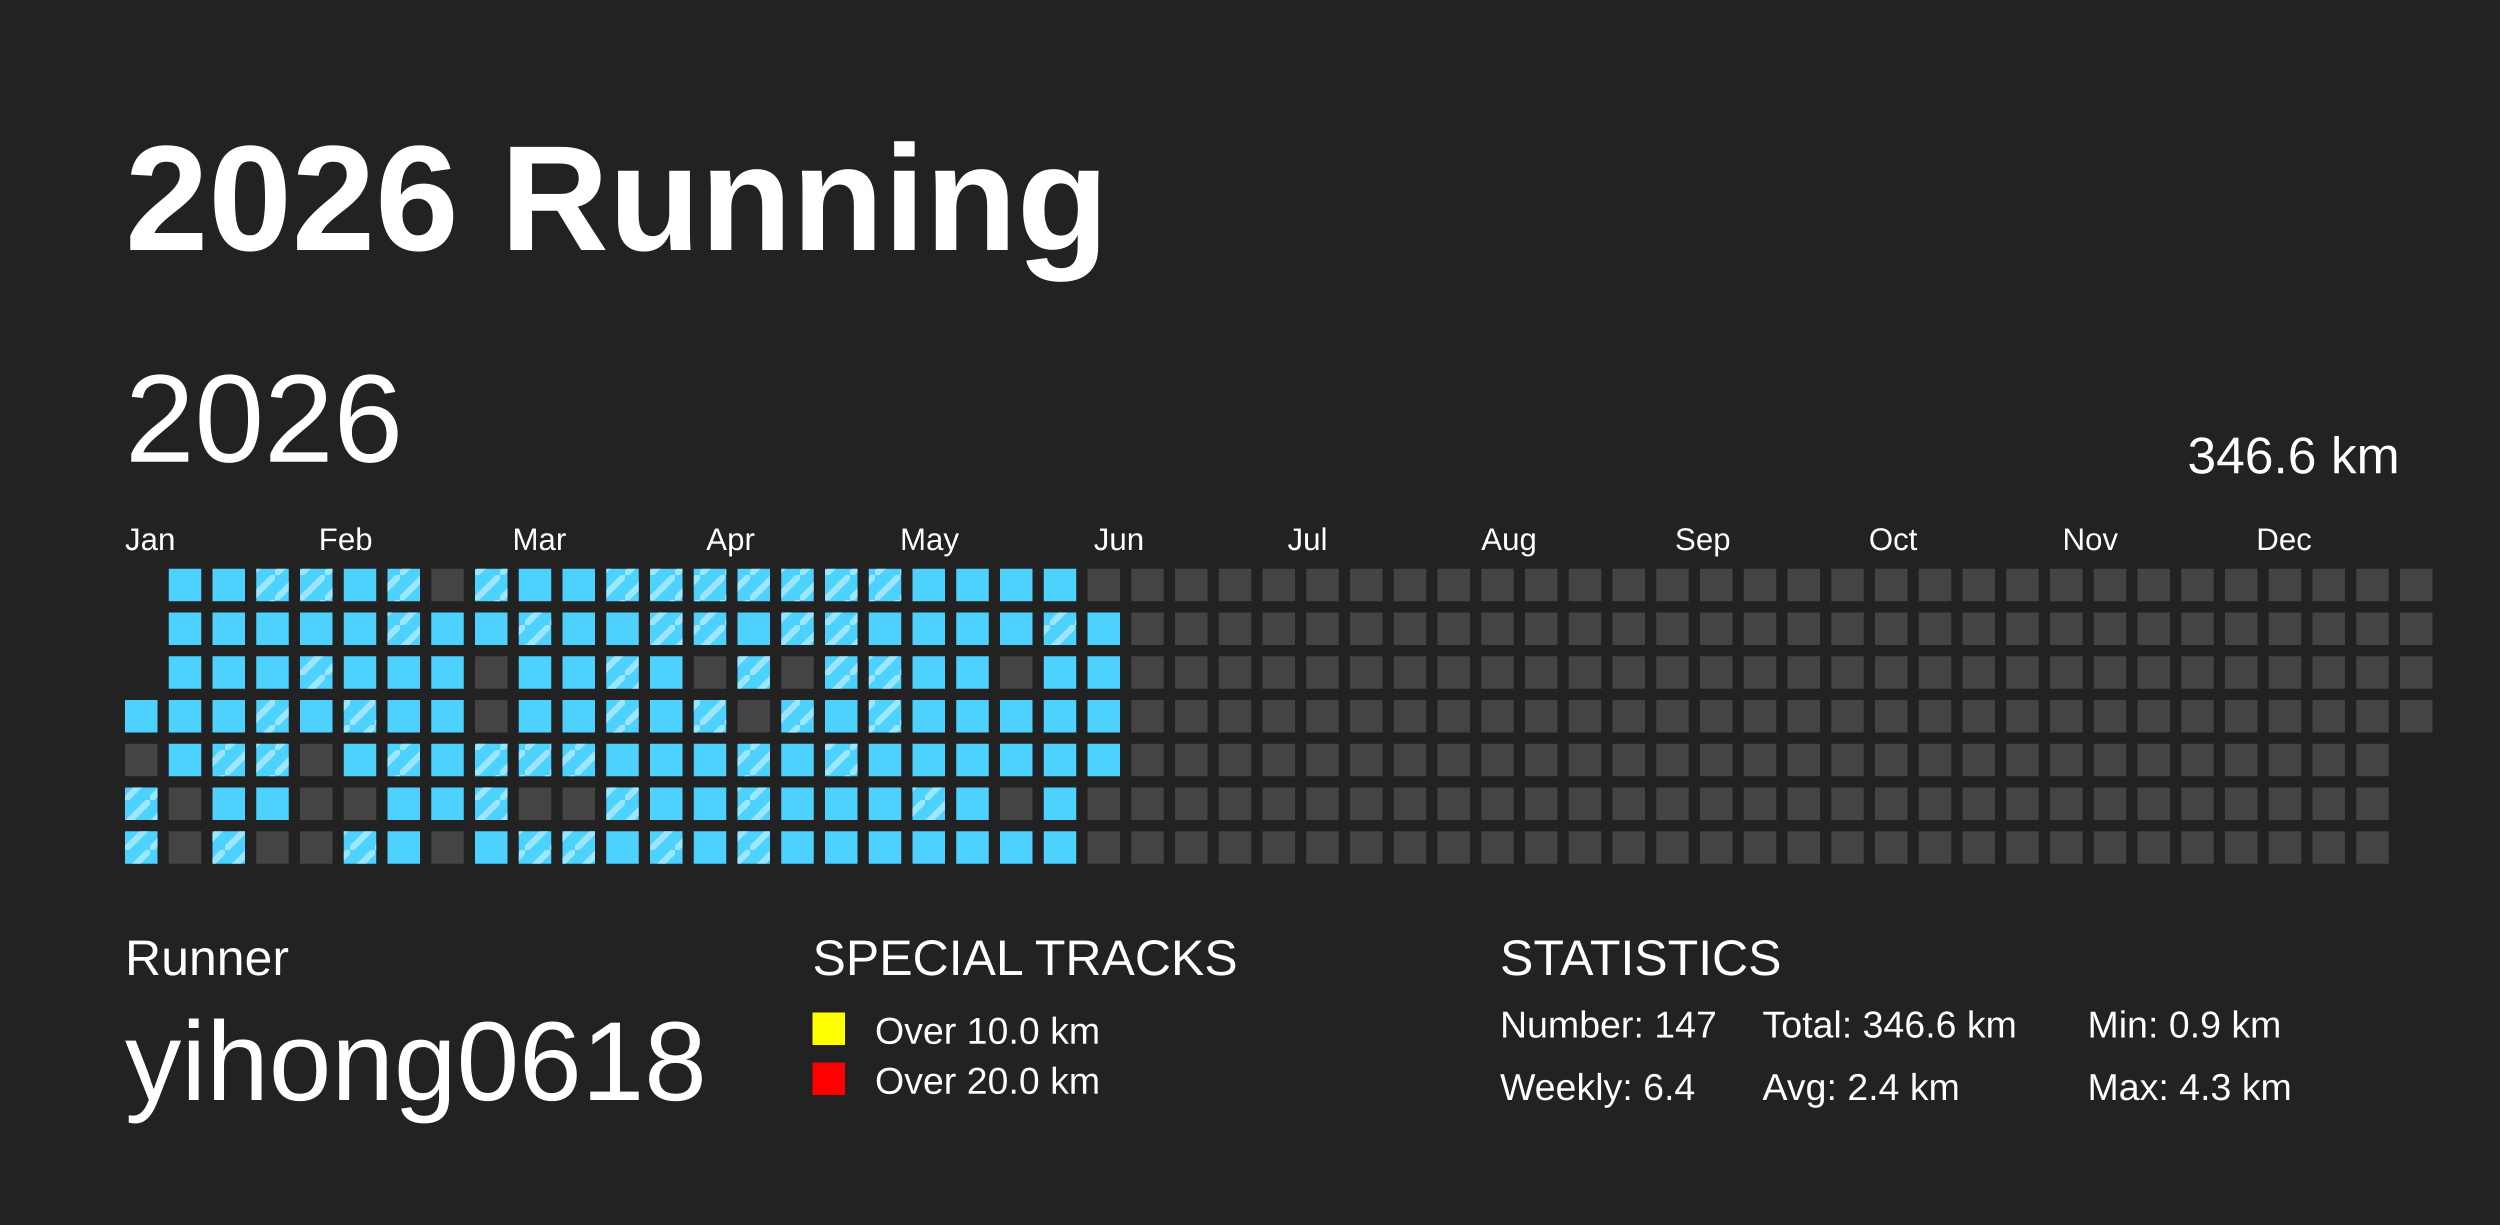
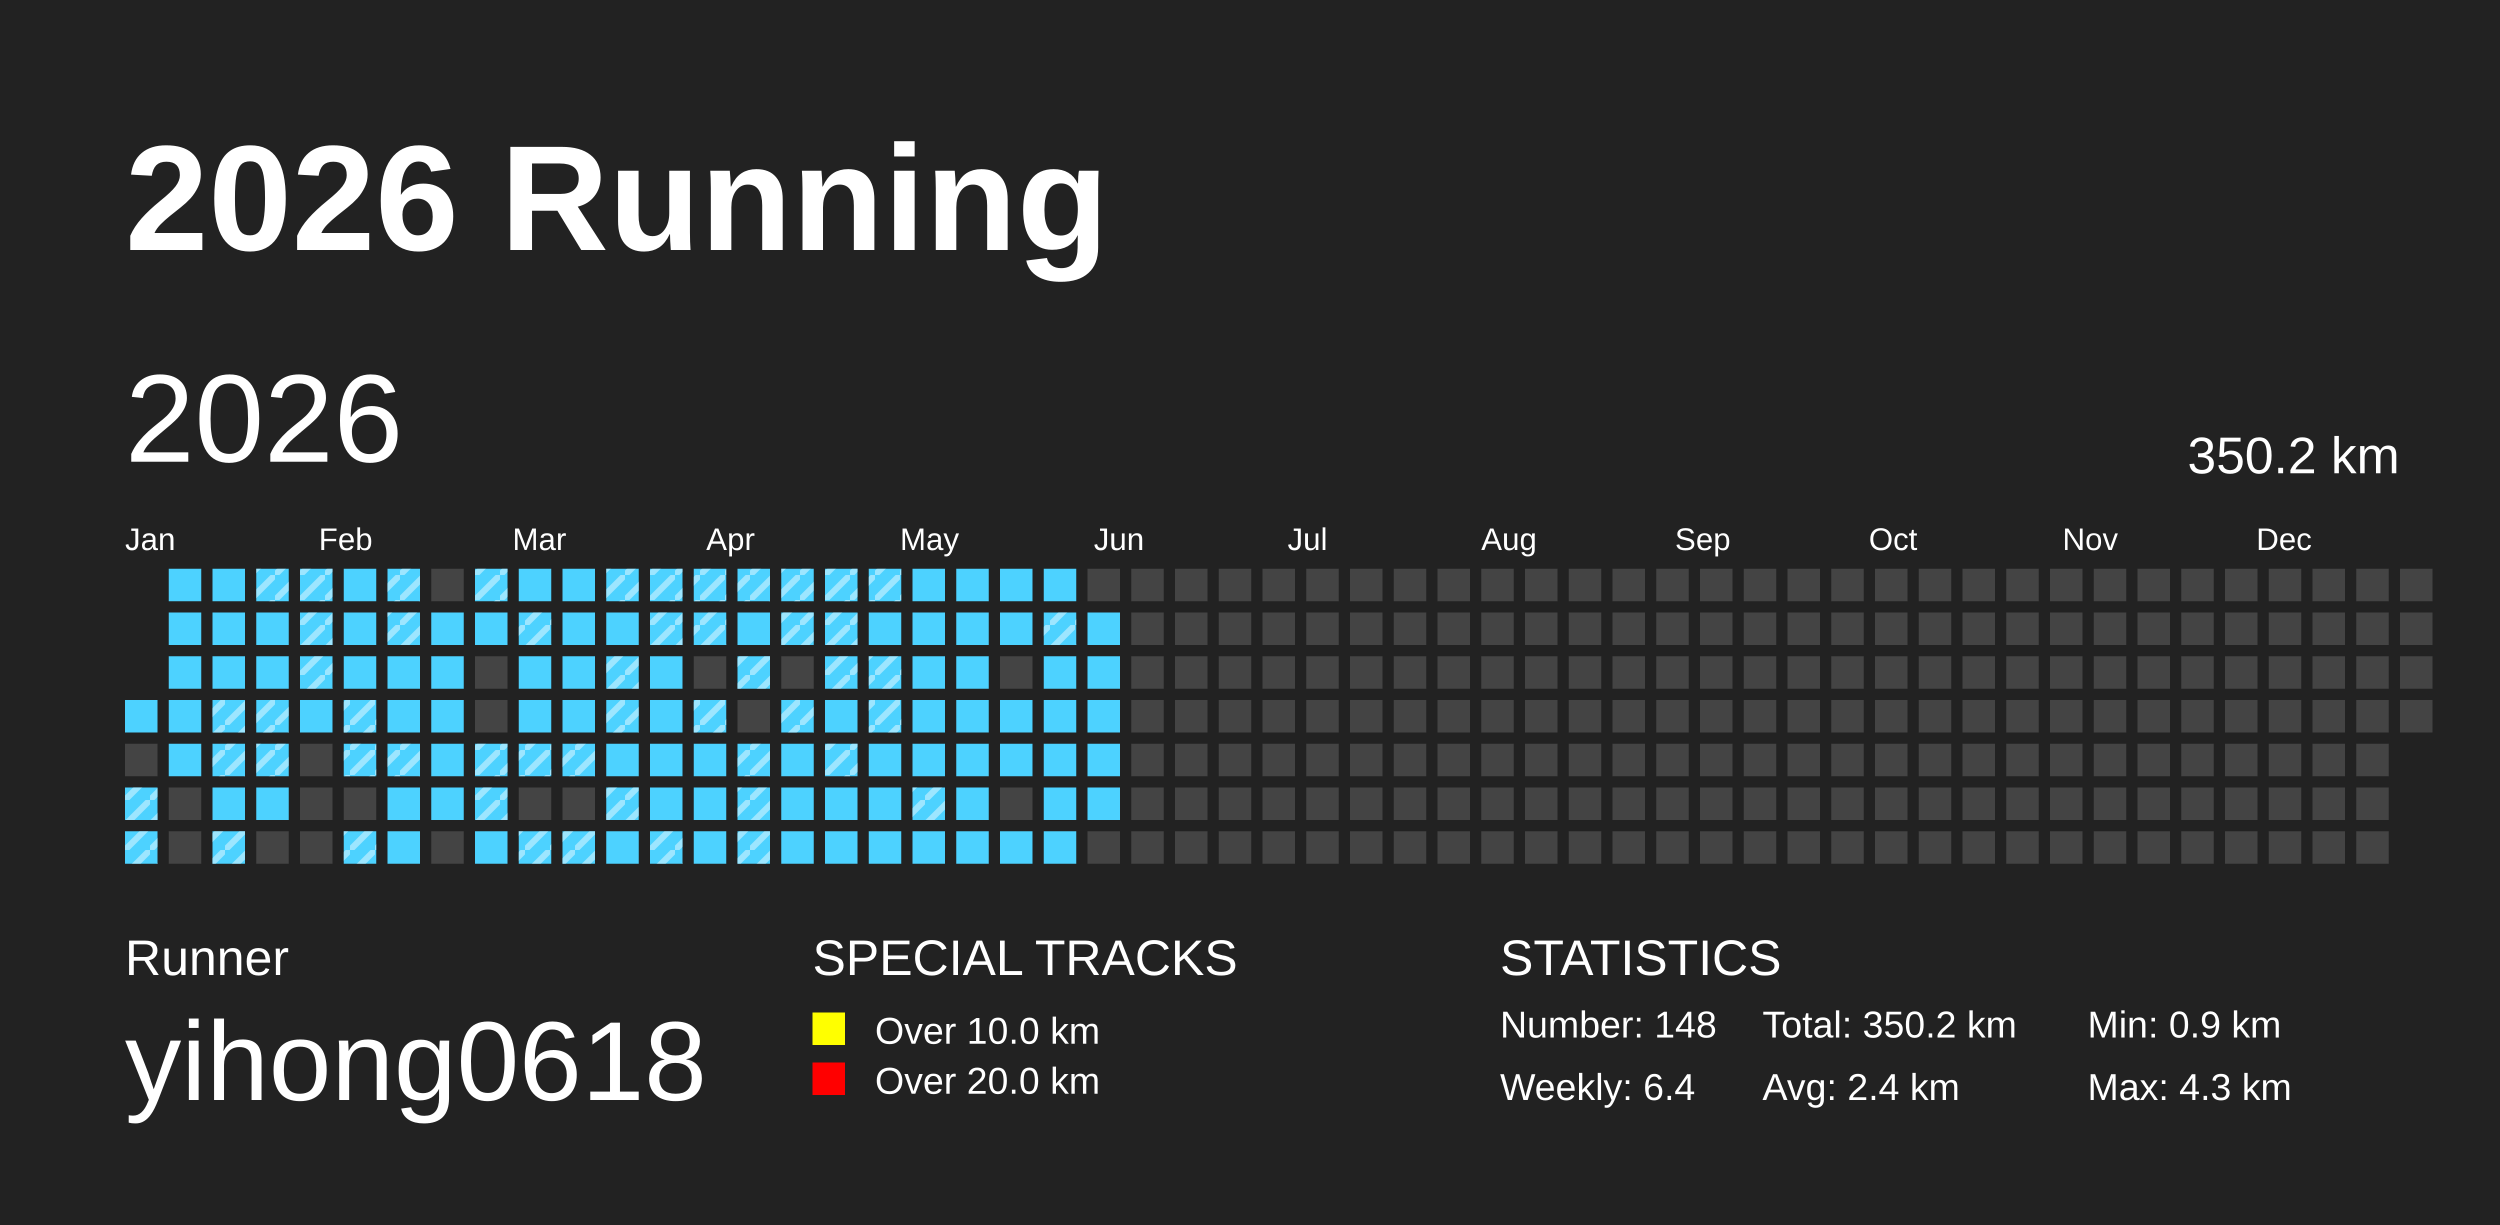
<svg xmlns="http://www.w3.org/2000/svg" baseProfile="full" height="98mm" version="1.1" viewBox="0,0,200,98" width="200mm">
  <defs>
    <pattern height="2" id="indoor-stripe" patternUnits="userSpaceOnUse" width="2">
      <line stroke="white" stroke-opacity="0.45" stroke-width="0.5" x1="0" x2="2" y1="2" y2="0" />
    </pattern>
  </defs>
  <rect fill="#222222" height="98" width="200" x="0" y="0" />
  <text fill="#FFFFFF" style="font-size:12px; font-family:Arial; font-weight:bold;" x="10" y="20">2026 Running</text>
  <text fill="#FFFFFF" style="font-size:4px; font-family:Arial" x="10" y="78">Runner</text>
  <text fill="#FFFFFF" style="font-size:9px; font-family:Arial" x="10" y="88">yihong0618</text>
  <text fill="#FFFFFF" style="font-size:4px; font-family:Arial" x="65" y="78">SPECIAL TRACKS</text>
  <rect fill="yellow" height="2.6" width="2.6" x="65" y="81" />
  <text fill="#FFFFFF" style="font-size:3px; font-family:Arial" x="70" y="83.5">Over 10.0 km</text>
  <rect fill="red" height="2.6" width="2.6" x="65" y="85" />
  <text fill="#FFFFFF" style="font-size:3px; font-family:Arial" x="70" y="87.5">Over 20.0 km</text>
  <text fill="#FFFFFF" style="font-size:4px; font-family:Arial" x="120" y="78">STATISTICS</text>
-   <text fill="#FFFFFF" style="font-size:3px; font-family:Arial" x="120" y="83">Number: 147</text>
+   <text fill="#FFFFFF" style="font-size:3px; font-family:Arial" x="120" y="83">Number: 148</text>
  <text fill="#FFFFFF" style="font-size:3px; font-family:Arial" x="120" y="88">Weekly: 6.4</text>
-   <text fill="#FFFFFF" style="font-size:3px; font-family:Arial" x="141" y="83">Total: 346.6 km</text>
+   <text fill="#FFFFFF" style="font-size:3px; font-family:Arial" x="141" y="83">Total: 350.2 km</text>
  <text fill="#FFFFFF" style="font-size:3px; font-family:Arial" x="141" y="88">Avg: 2.4 km</text>
  <text fill="#FFFFFF" style="font-size:3px; font-family:Arial" x="167" y="83">Min: 0.9 km</text>
  <text fill="#FFFFFF" style="font-size:3px; font-family:Arial" x="167" y="88">Max: 4.3 km</text>
  <text dominant-baseline="hanging" fill="#FFFFFF" style="font-size:10.0px; font-family:Arial;" x="10" y="30">2026</text>
-   <text dominant-baseline="hanging" fill="#FFFFFF" style="font-size:4.125px; font-family:Arial;" x="175" y="35">346.6 km</text>
+   <text dominant-baseline="hanging" fill="#FFFFFF" style="font-size:4.125px; font-family:Arial;" x="175" y="35">350.2 km</text>
  <text fill="#FFFFFF" style="font-size:2.5px; font-family:Arial" x="10.0" y="44">Jan</text>
  <text fill="#FFFFFF" style="font-size:2.5px; font-family:Arial" x="25.5" y="44">Feb</text>
  <text fill="#FFFFFF" style="font-size:2.5px; font-family:Arial" x="41.0" y="44">Mar</text>
  <text fill="#FFFFFF" style="font-size:2.5px; font-family:Arial" x="56.5" y="44">Apr</text>
  <text fill="#FFFFFF" style="font-size:2.5px; font-family:Arial" x="72.0" y="44">May</text>
  <text fill="#FFFFFF" style="font-size:2.5px; font-family:Arial" x="87.5" y="44">Jun</text>
  <text fill="#FFFFFF" style="font-size:2.5px; font-family:Arial" x="103.0" y="44">Jul</text>
  <text fill="#FFFFFF" style="font-size:2.5px; font-family:Arial" x="118.5" y="44">Aug</text>
  <text fill="#FFFFFF" style="font-size:2.5px; font-family:Arial" x="134.0" y="44">Sep</text>
  <text fill="#FFFFFF" style="font-size:2.5px; font-family:Arial" x="149.5" y="44">Oct</text>
  <text fill="#FFFFFF" style="font-size:2.5px; font-family:Arial" x="165.0" y="44">Nov</text>
  <text fill="#FFFFFF" style="font-size:2.5px; font-family:Arial" x="180.5" y="44">Dec</text>
  <rect fill="#4DD2FF" height="2.6" width="2.6" x="10.0" y="56.0" />
  <rect fill="#444444" height="2.6" width="2.6" x="10.0" y="59.5" />
  <rect fill="#4DD2FF" height="2.6" width="2.6" x="10.0" y="63.0" />
  <rect fill="url(#indoor-stripe)" height="2.6" style="pointer-events: none;" width="2.6" x="10.0" y="63.0" />
  <rect fill="#4DD2FF" height="2.6" width="2.6" x="10.0" y="66.5" />
  <rect fill="url(#indoor-stripe)" height="2.6" style="pointer-events: none;" width="2.6" x="10.0" y="66.5" />
  <rect fill="#4DD2FF" height="2.6" width="2.6" x="13.5" y="45.5" />
  <rect fill="#4DD2FF" height="2.6" width="2.6" x="13.5" y="49.0" />
  <rect fill="#4DD2FF" height="2.6" width="2.6" x="13.5" y="52.5" />
  <rect fill="#4DD2FF" height="2.6" width="2.6" x="13.5" y="56.0" />
  <rect fill="#4DD2FF" height="2.6" width="2.6" x="13.5" y="59.5" />
  <rect fill="#444444" height="2.6" width="2.6" x="13.5" y="63.0" />
  <rect fill="#444444" height="2.6" width="2.6" x="13.5" y="66.5" />
  <rect fill="#4DD2FF" height="2.6" width="2.6" x="17.0" y="45.5" />
  <rect fill="#4DD2FF" height="2.6" width="2.6" x="17.0" y="49.0" />
  <rect fill="#4DD2FF" height="2.6" width="2.6" x="17.0" y="52.5" />
  <rect fill="#4DD2FF" height="2.6" width="2.6" x="17.0" y="56.0" />
+   <rect fill="url(#indoor-stripe)" height="2.6" style="pointer-events: none;" width="2.6" x="17.0" y="56.0" />
  <rect fill="#4DD2FF" height="2.6" width="2.6" x="17.0" y="59.5" />
  <rect fill="url(#indoor-stripe)" height="2.6" style="pointer-events: none;" width="2.6" x="17.0" y="59.5" />
  <rect fill="#4DD2FF" height="2.6" width="2.6" x="17.0" y="63.0" />
  <rect fill="#4DD2FF" height="2.6" width="2.6" x="17.0" y="66.5" />
  <rect fill="url(#indoor-stripe)" height="2.6" style="pointer-events: none;" width="2.6" x="17.0" y="66.5" />
  <rect fill="#4DD2FF" height="2.6" width="2.6" x="20.5" y="45.5" />
  <rect fill="url(#indoor-stripe)" height="2.6" style="pointer-events: none;" width="2.6" x="20.5" y="45.5" />
  <rect fill="#4DD2FF" height="2.6" width="2.6" x="20.5" y="49.0" />
  <rect fill="#4DD2FF" height="2.6" width="2.6" x="20.5" y="52.5" />
  <rect fill="#4DD2FF" height="2.6" width="2.6" x="20.5" y="56.0" />
  <rect fill="url(#indoor-stripe)" height="2.6" style="pointer-events: none;" width="2.6" x="20.5" y="56.0" />
  <rect fill="#4DD2FF" height="2.6" width="2.6" x="20.5" y="59.5" />
  <rect fill="url(#indoor-stripe)" height="2.6" style="pointer-events: none;" width="2.6" x="20.5" y="59.5" />
  <rect fill="#4DD2FF" height="2.6" width="2.6" x="20.5" y="63.0" />
  <rect fill="#444444" height="2.6" width="2.6" x="20.5" y="66.5" />
  <rect fill="#4DD2FF" height="2.6" width="2.6" x="24.0" y="45.5" />
  <rect fill="url(#indoor-stripe)" height="2.6" style="pointer-events: none;" width="2.6" x="24.0" y="45.5" />
  <rect fill="#4DD2FF" height="2.6" width="2.6" x="24.0" y="49.0" />
+   <rect fill="url(#indoor-stripe)" height="2.6" style="pointer-events: none;" width="2.6" x="24.0" y="49.0" />
  <rect fill="#4DD2FF" height="2.6" width="2.6" x="24.0" y="52.5" />
  <rect fill="url(#indoor-stripe)" height="2.6" style="pointer-events: none;" width="2.6" x="24.0" y="52.5" />
  <rect fill="#4DD2FF" height="2.6" width="2.6" x="24.0" y="56.0" />
  <rect fill="#444444" height="2.6" width="2.6" x="24.0" y="59.5" />
  <rect fill="#444444" height="2.6" width="2.6" x="24.0" y="63.0" />
  <rect fill="#444444" height="2.6" width="2.6" x="24.0" y="66.5" />
  <rect fill="#4DD2FF" height="2.6" width="2.6" x="27.5" y="45.5" />
  <rect fill="#4DD2FF" height="2.6" width="2.6" x="27.5" y="49.0" />
  <rect fill="#4DD2FF" height="2.6" width="2.6" x="27.5" y="52.5" />
  <rect fill="#4DD2FF" height="2.6" width="2.6" x="27.5" y="56.0" />
  <rect fill="url(#indoor-stripe)" height="2.6" style="pointer-events: none;" width="2.6" x="27.5" y="56.0" />
  <rect fill="#4DD2FF" height="2.6" width="2.6" x="27.5" y="59.5" />
+   <rect fill="url(#indoor-stripe)" height="2.6" style="pointer-events: none;" width="2.6" x="27.5" y="59.5" />
  <rect fill="#444444" height="2.6" width="2.6" x="27.5" y="63.0" />
  <rect fill="#4DD2FF" height="2.6" width="2.6" x="27.5" y="66.5" />
  <rect fill="url(#indoor-stripe)" height="2.6" style="pointer-events: none;" width="2.6" x="27.5" y="66.5" />
  <rect fill="#4DD2FF" height="2.6" width="2.6" x="31.0" y="45.5" />
  <rect fill="url(#indoor-stripe)" height="2.6" style="pointer-events: none;" width="2.6" x="31.0" y="45.5" />
  <rect fill="#4DD2FF" height="2.6" width="2.6" x="31.0" y="49.0" />
  <rect fill="url(#indoor-stripe)" height="2.6" style="pointer-events: none;" width="2.6" x="31.0" y="49.0" />
  <rect fill="#4DD2FF" height="2.6" width="2.6" x="31.0" y="52.5" />
  <rect fill="#4DD2FF" height="2.6" width="2.6" x="31.0" y="56.0" />
  <rect fill="#4DD2FF" height="2.6" width="2.6" x="31.0" y="59.5" />
  <rect fill="url(#indoor-stripe)" height="2.6" style="pointer-events: none;" width="2.6" x="31.0" y="59.5" />
  <rect fill="#4DD2FF" height="2.6" width="2.6" x="31.0" y="63.0" />
  <rect fill="#4DD2FF" height="2.6" width="2.6" x="31.0" y="66.5" />
  <rect fill="#444444" height="2.6" width="2.6" x="34.5" y="45.5" />
  <rect fill="#4DD2FF" height="2.6" width="2.6" x="34.5" y="49.0" />
  <rect fill="#4DD2FF" height="2.6" width="2.6" x="34.5" y="52.5" />
  <rect fill="#4DD2FF" height="2.6" width="2.6" x="34.5" y="56.0" />
  <rect fill="#4DD2FF" height="2.6" width="2.6" x="34.5" y="59.5" />
  <rect fill="#4DD2FF" height="2.6" width="2.6" x="34.5" y="63.0" />
  <rect fill="#444444" height="2.6" width="2.6" x="34.5" y="66.5" />
  <rect fill="#4DD2FF" height="2.6" width="2.6" x="38.0" y="45.5" />
  <rect fill="url(#indoor-stripe)" height="2.6" style="pointer-events: none;" width="2.6" x="38.0" y="45.5" />
  <rect fill="#4DD2FF" height="2.6" width="2.6" x="38.0" y="49.0" />
  <rect fill="#444444" height="2.6" width="2.6" x="38.0" y="52.5" />
  <rect fill="#444444" height="2.6" width="2.6" x="38.0" y="56.0" />
  <rect fill="#4DD2FF" height="2.6" width="2.6" x="38.0" y="59.5" />
  <rect fill="url(#indoor-stripe)" height="2.6" style="pointer-events: none;" width="2.6" x="38.0" y="59.5" />
  <rect fill="#4DD2FF" height="2.6" width="2.6" x="38.0" y="63.0" />
  <rect fill="url(#indoor-stripe)" height="2.6" style="pointer-events: none;" width="2.6" x="38.0" y="63.0" />
  <rect fill="#4DD2FF" height="2.6" width="2.6" x="38.0" y="66.5" />
  <rect fill="#4DD2FF" height="2.6" width="2.6" x="41.5" y="45.5" />
  <rect fill="#4DD2FF" height="2.6" width="2.6" x="41.5" y="49.0" />
  <rect fill="url(#indoor-stripe)" height="2.6" style="pointer-events: none;" width="2.6" x="41.5" y="49.0" />
  <rect fill="#4DD2FF" height="2.6" width="2.6" x="41.5" y="52.5" />
  <rect fill="#4DD2FF" height="2.6" width="2.6" x="41.5" y="56.0" />
  <rect fill="#4DD2FF" height="2.6" width="2.6" x="41.5" y="59.5" />
  <rect fill="url(#indoor-stripe)" height="2.6" style="pointer-events: none;" width="2.6" x="41.5" y="59.5" />
  <rect fill="#444444" height="2.6" width="2.6" x="41.5" y="63.0" />
  <rect fill="#4DD2FF" height="2.6" width="2.6" x="41.5" y="66.5" />
  <rect fill="url(#indoor-stripe)" height="2.6" style="pointer-events: none;" width="2.6" x="41.5" y="66.5" />
  <rect fill="#4DD2FF" height="2.6" width="2.6" x="45.0" y="45.5" />
  <rect fill="#4DD2FF" height="2.6" width="2.6" x="45.0" y="49.0" />
  <rect fill="#4DD2FF" height="2.6" width="2.6" x="45.0" y="52.5" />
  <rect fill="#4DD2FF" height="2.6" width="2.6" x="45.0" y="56.0" />
  <rect fill="#4DD2FF" height="2.6" width="2.6" x="45.0" y="59.5" />
  <rect fill="url(#indoor-stripe)" height="2.6" style="pointer-events: none;" width="2.6" x="45.0" y="59.5" />
  <rect fill="#444444" height="2.6" width="2.6" x="45.0" y="63.0" />
  <rect fill="#4DD2FF" height="2.6" width="2.6" x="45.0" y="66.5" />
  <rect fill="url(#indoor-stripe)" height="2.6" style="pointer-events: none;" width="2.6" x="45.0" y="66.5" />
  <rect fill="#4DD2FF" height="2.6" width="2.6" x="48.5" y="45.5" />
  <rect fill="url(#indoor-stripe)" height="2.6" style="pointer-events: none;" width="2.6" x="48.5" y="45.5" />
  <rect fill="#4DD2FF" height="2.6" width="2.6" x="48.5" y="49.0" />
  <rect fill="#4DD2FF" height="2.6" width="2.6" x="48.5" y="52.5" />
  <rect fill="url(#indoor-stripe)" height="2.6" style="pointer-events: none;" width="2.6" x="48.5" y="52.5" />
  <rect fill="#4DD2FF" height="2.6" width="2.6" x="48.5" y="56.0" />
  <rect fill="url(#indoor-stripe)" height="2.6" style="pointer-events: none;" width="2.6" x="48.5" y="56.0" />
  <rect fill="#4DD2FF" height="2.6" width="2.6" x="48.5" y="59.5" />
  <rect fill="#4DD2FF" height="2.6" width="2.6" x="48.5" y="63.0" />
  <rect fill="url(#indoor-stripe)" height="2.6" style="pointer-events: none;" width="2.6" x="48.5" y="63.0" />
  <rect fill="#4DD2FF" height="2.6" width="2.6" x="48.5" y="66.5" />
  <rect fill="#4DD2FF" height="2.6" width="2.6" x="52.0" y="45.5" />
  <rect fill="url(#indoor-stripe)" height="2.6" style="pointer-events: none;" width="2.6" x="52.0" y="45.5" />
  <rect fill="#4DD2FF" height="2.6" width="2.6" x="52.0" y="49.0" />
  <rect fill="url(#indoor-stripe)" height="2.6" style="pointer-events: none;" width="2.6" x="52.0" y="49.0" />
  <rect fill="#4DD2FF" height="2.6" width="2.6" x="52.0" y="52.5" />
  <rect fill="#4DD2FF" height="2.6" width="2.6" x="52.0" y="56.0" />
  <rect fill="#4DD2FF" height="2.6" width="2.6" x="52.0" y="59.5" />
  <rect fill="#4DD2FF" height="2.6" width="2.6" x="52.0" y="63.0" />
  <rect fill="#4DD2FF" height="2.6" width="2.6" x="52.0" y="66.5" />
  <rect fill="url(#indoor-stripe)" height="2.6" style="pointer-events: none;" width="2.6" x="52.0" y="66.5" />
  <rect fill="#4DD2FF" height="2.6" width="2.6" x="55.5" y="45.5" />
  <rect fill="url(#indoor-stripe)" height="2.6" style="pointer-events: none;" width="2.6" x="55.5" y="45.5" />
  <rect fill="#4DD2FF" height="2.6" width="2.6" x="55.5" y="49.0" />
  <rect fill="url(#indoor-stripe)" height="2.6" style="pointer-events: none;" width="2.6" x="55.5" y="49.0" />
  <rect fill="#444444" height="2.6" width="2.6" x="55.5" y="52.5" />
  <rect fill="#4DD2FF" height="2.6" width="2.6" x="55.5" y="56.0" />
  <rect fill="url(#indoor-stripe)" height="2.6" style="pointer-events: none;" width="2.6" x="55.5" y="56.0" />
  <rect fill="#4DD2FF" height="2.6" width="2.6" x="55.5" y="59.5" />
  <rect fill="#4DD2FF" height="2.6" width="2.6" x="55.5" y="63.0" />
  <rect fill="#4DD2FF" height="2.6" width="2.6" x="55.5" y="66.5" />
  <rect fill="#4DD2FF" height="2.6" width="2.6" x="59.0" y="45.5" />
  <rect fill="url(#indoor-stripe)" height="2.6" style="pointer-events: none;" width="2.6" x="59.0" y="45.5" />
  <rect fill="#4DD2FF" height="2.6" width="2.6" x="59.0" y="49.0" />
  <rect fill="#4DD2FF" height="2.6" width="2.6" x="59.0" y="52.5" />
  <rect fill="url(#indoor-stripe)" height="2.6" style="pointer-events: none;" width="2.6" x="59.0" y="52.5" />
  <rect fill="#444444" height="2.6" width="2.6" x="59.0" y="56.0" />
  <rect fill="#4DD2FF" height="2.6" width="2.6" x="59.0" y="59.5" />
  <rect fill="url(#indoor-stripe)" height="2.6" style="pointer-events: none;" width="2.6" x="59.0" y="59.5" />
  <rect fill="#4DD2FF" height="2.6" width="2.6" x="59.0" y="63.0" />
  <rect fill="url(#indoor-stripe)" height="2.6" style="pointer-events: none;" width="2.6" x="59.0" y="63.0" />
  <rect fill="#4DD2FF" height="2.6" width="2.6" x="59.0" y="66.5" />
  <rect fill="url(#indoor-stripe)" height="2.6" style="pointer-events: none;" width="2.6" x="59.0" y="66.5" />
  <rect fill="#4DD2FF" height="2.6" width="2.6" x="62.5" y="45.5" />
  <rect fill="url(#indoor-stripe)" height="2.6" style="pointer-events: none;" width="2.6" x="62.5" y="45.5" />
  <rect fill="#4DD2FF" height="2.6" width="2.6" x="62.5" y="49.0" />
  <rect fill="url(#indoor-stripe)" height="2.6" style="pointer-events: none;" width="2.6" x="62.5" y="49.0" />
  <rect fill="#444444" height="2.6" width="2.6" x="62.5" y="52.5" />
  <rect fill="#4DD2FF" height="2.6" width="2.6" x="62.5" y="56.0" />
  <rect fill="url(#indoor-stripe)" height="2.6" style="pointer-events: none;" width="2.6" x="62.5" y="56.0" />
  <rect fill="#4DD2FF" height="2.6" width="2.6" x="62.5" y="59.5" />
  <rect fill="#4DD2FF" height="2.6" width="2.6" x="62.5" y="63.0" />
  <rect fill="#4DD2FF" height="2.6" width="2.6" x="62.5" y="66.5" />
  <rect fill="#4DD2FF" height="2.6" width="2.6" x="66.0" y="45.5" />
  <rect fill="url(#indoor-stripe)" height="2.6" style="pointer-events: none;" width="2.6" x="66.0" y="45.5" />
  <rect fill="#4DD2FF" height="2.6" width="2.6" x="66.0" y="49.0" />
  <rect fill="url(#indoor-stripe)" height="2.6" style="pointer-events: none;" width="2.6" x="66.0" y="49.0" />
  <rect fill="#4DD2FF" height="2.6" width="2.6" x="66.0" y="52.5" />
  <rect fill="url(#indoor-stripe)" height="2.6" style="pointer-events: none;" width="2.6" x="66.0" y="52.5" />
  <rect fill="#4DD2FF" height="2.6" width="2.6" x="66.0" y="56.0" />
  <rect fill="#4DD2FF" height="2.6" width="2.6" x="66.0" y="59.5" />
  <rect fill="url(#indoor-stripe)" height="2.6" style="pointer-events: none;" width="2.6" x="66.0" y="59.5" />
  <rect fill="#4DD2FF" height="2.6" width="2.6" x="66.0" y="63.0" />
  <rect fill="#4DD2FF" height="2.6" width="2.6" x="66.0" y="66.5" />
  <rect fill="#4DD2FF" height="2.6" width="2.6" x="69.5" y="45.5" />
  <rect fill="url(#indoor-stripe)" height="2.6" style="pointer-events: none;" width="2.6" x="69.5" y="45.5" />
  <rect fill="#4DD2FF" height="2.6" width="2.6" x="69.5" y="49.0" />
  <rect fill="#4DD2FF" height="2.6" width="2.6" x="69.5" y="52.5" />
  <rect fill="url(#indoor-stripe)" height="2.6" style="pointer-events: none;" width="2.6" x="69.5" y="52.5" />
  <rect fill="#4DD2FF" height="2.6" width="2.6" x="69.5" y="56.0" />
  <rect fill="url(#indoor-stripe)" height="2.6" style="pointer-events: none;" width="2.6" x="69.5" y="56.0" />
  <rect fill="#4DD2FF" height="2.6" width="2.6" x="69.5" y="59.5" />
  <rect fill="#4DD2FF" height="2.6" width="2.6" x="69.5" y="63.0" />
  <rect fill="#4DD2FF" height="2.6" width="2.6" x="69.5" y="66.5" />
  <rect fill="#4DD2FF" height="2.6" width="2.6" x="73.0" y="45.5" />
  <rect fill="#4DD2FF" height="2.6" width="2.6" x="73.0" y="49.0" />
  <rect fill="#4DD2FF" height="2.6" width="2.6" x="73.0" y="52.5" />
  <rect fill="#4DD2FF" height="2.6" width="2.6" x="73.0" y="56.0" />
  <rect fill="#4DD2FF" height="2.6" width="2.6" x="73.0" y="59.5" />
  <rect fill="#4DD2FF" height="2.6" width="2.6" x="73.0" y="63.0" />
  <rect fill="url(#indoor-stripe)" height="2.6" style="pointer-events: none;" width="2.6" x="73.0" y="63.0" />
  <rect fill="#4DD2FF" height="2.6" width="2.6" x="73.0" y="66.5" />
  <rect fill="#4DD2FF" height="2.6" width="2.6" x="76.5" y="45.5" />
  <rect fill="#4DD2FF" height="2.6" width="2.6" x="76.5" y="49.0" />
  <rect fill="#4DD2FF" height="2.6" width="2.6" x="76.5" y="52.5" />
  <rect fill="#4DD2FF" height="2.6" width="2.6" x="76.5" y="56.0" />
  <rect fill="#4DD2FF" height="2.6" width="2.6" x="76.5" y="59.5" />
  <rect fill="#4DD2FF" height="2.6" width="2.6" x="76.5" y="63.0" />
  <rect fill="#4DD2FF" height="2.6" width="2.6" x="76.5" y="66.5" />
  <rect fill="#4DD2FF" height="2.6" width="2.6" x="80.0" y="45.5" />
  <rect fill="#4DD2FF" height="2.6" width="2.6" x="80.0" y="49.0" />
  <rect fill="#444444" height="2.6" width="2.6" x="80.0" y="52.5" />
  <rect fill="#4DD2FF" height="2.6" width="2.6" x="80.0" y="56.0" />
  <rect fill="#4DD2FF" height="2.6" width="2.6" x="80.0" y="59.5" />
  <rect fill="#444444" height="2.6" width="2.6" x="80.0" y="63.0" />
  <rect fill="#4DD2FF" height="2.6" width="2.6" x="80.0" y="66.5" />
  <rect fill="#4DD2FF" height="2.6" width="2.6" x="83.5" y="45.5" />
  <rect fill="#4DD2FF" height="2.6" width="2.6" x="83.5" y="49.0" />
  <rect fill="url(#indoor-stripe)" height="2.6" style="pointer-events: none;" width="2.6" x="83.5" y="49.0" />
  <rect fill="#4DD2FF" height="2.6" width="2.6" x="83.5" y="52.5" />
  <rect fill="#4DD2FF" height="2.6" width="2.6" x="83.5" y="56.0" />
  <rect fill="#4DD2FF" height="2.6" width="2.6" x="83.5" y="59.5" />
  <rect fill="#4DD2FF" height="2.6" width="2.6" x="83.5" y="63.0" />
  <rect fill="#4DD2FF" height="2.6" width="2.6" x="83.5" y="66.5" />
  <rect fill="#444444" height="2.6" width="2.6" x="87.0" y="45.5" />
  <rect fill="#4DD2FF" height="2.6" width="2.6" x="87.0" y="49.0" />
  <rect fill="#4DD2FF" height="2.6" width="2.6" x="87.0" y="52.5" />
  <rect fill="#4DD2FF" height="2.6" width="2.6" x="87.0" y="56.0" />
  <rect fill="#4DD2FF" height="2.6" width="2.6" x="87.0" y="59.5" />
-   <rect fill="#444444" height="2.6" width="2.6" x="87.0" y="63.0" />
+   <rect fill="#4DD2FF" height="2.6" width="2.6" x="87.0" y="63.0" />
  <rect fill="#444444" height="2.6" width="2.6" x="87.0" y="66.5" />
  <rect fill="#444444" height="2.6" width="2.6" x="90.5" y="45.5" />
  <rect fill="#444444" height="2.6" width="2.6" x="90.5" y="49.0" />
  <rect fill="#444444" height="2.6" width="2.6" x="90.5" y="52.5" />
  <rect fill="#444444" height="2.6" width="2.6" x="90.5" y="56.0" />
  <rect fill="#444444" height="2.6" width="2.6" x="90.5" y="59.5" />
  <rect fill="#444444" height="2.6" width="2.6" x="90.5" y="63.0" />
  <rect fill="#444444" height="2.6" width="2.6" x="90.5" y="66.5" />
  <rect fill="#444444" height="2.6" width="2.6" x="94.0" y="45.5" />
  <rect fill="#444444" height="2.6" width="2.6" x="94.0" y="49.0" />
  <rect fill="#444444" height="2.6" width="2.6" x="94.0" y="52.5" />
  <rect fill="#444444" height="2.6" width="2.6" x="94.0" y="56.0" />
  <rect fill="#444444" height="2.6" width="2.6" x="94.0" y="59.5" />
  <rect fill="#444444" height="2.6" width="2.6" x="94.0" y="63.0" />
  <rect fill="#444444" height="2.6" width="2.6" x="94.0" y="66.5" />
  <rect fill="#444444" height="2.6" width="2.6" x="97.5" y="45.5" />
  <rect fill="#444444" height="2.6" width="2.6" x="97.5" y="49.0" />
  <rect fill="#444444" height="2.6" width="2.6" x="97.5" y="52.5" />
  <rect fill="#444444" height="2.6" width="2.6" x="97.5" y="56.0" />
  <rect fill="#444444" height="2.6" width="2.6" x="97.5" y="59.5" />
  <rect fill="#444444" height="2.6" width="2.6" x="97.5" y="63.0" />
  <rect fill="#444444" height="2.6" width="2.6" x="97.5" y="66.5" />
  <rect fill="#444444" height="2.6" width="2.6" x="101.0" y="45.5" />
  <rect fill="#444444" height="2.6" width="2.6" x="101.0" y="49.0" />
  <rect fill="#444444" height="2.6" width="2.6" x="101.0" y="52.5" />
  <rect fill="#444444" height="2.6" width="2.6" x="101.0" y="56.0" />
  <rect fill="#444444" height="2.6" width="2.6" x="101.0" y="59.5" />
  <rect fill="#444444" height="2.6" width="2.6" x="101.0" y="63.0" />
  <rect fill="#444444" height="2.6" width="2.6" x="101.0" y="66.5" />
  <rect fill="#444444" height="2.6" width="2.6" x="104.5" y="45.5" />
  <rect fill="#444444" height="2.6" width="2.6" x="104.5" y="49.0" />
  <rect fill="#444444" height="2.6" width="2.6" x="104.5" y="52.5" />
  <rect fill="#444444" height="2.6" width="2.6" x="104.5" y="56.0" />
  <rect fill="#444444" height="2.6" width="2.6" x="104.5" y="59.5" />
  <rect fill="#444444" height="2.6" width="2.6" x="104.5" y="63.0" />
  <rect fill="#444444" height="2.6" width="2.6" x="104.5" y="66.5" />
  <rect fill="#444444" height="2.6" width="2.6" x="108.0" y="45.5" />
  <rect fill="#444444" height="2.6" width="2.6" x="108.0" y="49.0" />
  <rect fill="#444444" height="2.6" width="2.6" x="108.0" y="52.5" />
  <rect fill="#444444" height="2.6" width="2.6" x="108.0" y="56.0" />
  <rect fill="#444444" height="2.6" width="2.6" x="108.0" y="59.5" />
  <rect fill="#444444" height="2.6" width="2.6" x="108.0" y="63.0" />
  <rect fill="#444444" height="2.6" width="2.6" x="108.0" y="66.5" />
  <rect fill="#444444" height="2.6" width="2.6" x="111.5" y="45.5" />
  <rect fill="#444444" height="2.6" width="2.6" x="111.5" y="49.0" />
  <rect fill="#444444" height="2.6" width="2.6" x="111.5" y="52.5" />
  <rect fill="#444444" height="2.6" width="2.6" x="111.5" y="56.0" />
  <rect fill="#444444" height="2.6" width="2.6" x="111.5" y="59.5" />
  <rect fill="#444444" height="2.6" width="2.6" x="111.5" y="63.0" />
  <rect fill="#444444" height="2.6" width="2.6" x="111.5" y="66.5" />
  <rect fill="#444444" height="2.6" width="2.6" x="115.0" y="45.5" />
  <rect fill="#444444" height="2.6" width="2.6" x="115.0" y="49.0" />
  <rect fill="#444444" height="2.6" width="2.6" x="115.0" y="52.5" />
  <rect fill="#444444" height="2.6" width="2.6" x="115.0" y="56.0" />
  <rect fill="#444444" height="2.6" width="2.6" x="115.0" y="59.5" />
  <rect fill="#444444" height="2.6" width="2.6" x="115.0" y="63.0" />
  <rect fill="#444444" height="2.6" width="2.6" x="115.0" y="66.5" />
  <rect fill="#444444" height="2.6" width="2.6" x="118.5" y="45.5" />
  <rect fill="#444444" height="2.6" width="2.6" x="118.5" y="49.0" />
  <rect fill="#444444" height="2.6" width="2.6" x="118.5" y="52.5" />
  <rect fill="#444444" height="2.6" width="2.6" x="118.5" y="56.0" />
  <rect fill="#444444" height="2.6" width="2.6" x="118.5" y="59.5" />
  <rect fill="#444444" height="2.6" width="2.6" x="118.5" y="63.0" />
  <rect fill="#444444" height="2.6" width="2.6" x="118.5" y="66.5" />
  <rect fill="#444444" height="2.6" width="2.6" x="122.0" y="45.5" />
  <rect fill="#444444" height="2.6" width="2.6" x="122.0" y="49.0" />
  <rect fill="#444444" height="2.6" width="2.6" x="122.0" y="52.5" />
  <rect fill="#444444" height="2.6" width="2.6" x="122.0" y="56.0" />
  <rect fill="#444444" height="2.6" width="2.6" x="122.0" y="59.5" />
  <rect fill="#444444" height="2.6" width="2.6" x="122.0" y="63.0" />
  <rect fill="#444444" height="2.6" width="2.6" x="122.0" y="66.5" />
  <rect fill="#444444" height="2.6" width="2.6" x="125.5" y="45.5" />
  <rect fill="#444444" height="2.6" width="2.6" x="125.5" y="49.0" />
  <rect fill="#444444" height="2.6" width="2.6" x="125.5" y="52.5" />
  <rect fill="#444444" height="2.6" width="2.6" x="125.5" y="56.0" />
  <rect fill="#444444" height="2.6" width="2.6" x="125.5" y="59.5" />
  <rect fill="#444444" height="2.6" width="2.6" x="125.5" y="63.0" />
  <rect fill="#444444" height="2.6" width="2.6" x="125.5" y="66.5" />
  <rect fill="#444444" height="2.6" width="2.6" x="129.0" y="45.5" />
  <rect fill="#444444" height="2.6" width="2.6" x="129.0" y="49.0" />
  <rect fill="#444444" height="2.6" width="2.6" x="129.0" y="52.5" />
  <rect fill="#444444" height="2.6" width="2.6" x="129.0" y="56.0" />
  <rect fill="#444444" height="2.6" width="2.6" x="129.0" y="59.5" />
  <rect fill="#444444" height="2.6" width="2.6" x="129.0" y="63.0" />
  <rect fill="#444444" height="2.6" width="2.6" x="129.0" y="66.5" />
  <rect fill="#444444" height="2.6" width="2.6" x="132.5" y="45.5" />
  <rect fill="#444444" height="2.6" width="2.6" x="132.5" y="49.0" />
  <rect fill="#444444" height="2.6" width="2.6" x="132.5" y="52.5" />
  <rect fill="#444444" height="2.6" width="2.6" x="132.5" y="56.0" />
  <rect fill="#444444" height="2.6" width="2.6" x="132.5" y="59.5" />
  <rect fill="#444444" height="2.6" width="2.6" x="132.5" y="63.0" />
  <rect fill="#444444" height="2.6" width="2.6" x="132.5" y="66.5" />
  <rect fill="#444444" height="2.6" width="2.6" x="136.0" y="45.5" />
  <rect fill="#444444" height="2.6" width="2.6" x="136.0" y="49.0" />
  <rect fill="#444444" height="2.6" width="2.6" x="136.0" y="52.5" />
  <rect fill="#444444" height="2.6" width="2.6" x="136.0" y="56.0" />
  <rect fill="#444444" height="2.6" width="2.6" x="136.0" y="59.5" />
  <rect fill="#444444" height="2.6" width="2.6" x="136.0" y="63.0" />
  <rect fill="#444444" height="2.6" width="2.6" x="136.0" y="66.5" />
  <rect fill="#444444" height="2.6" width="2.6" x="139.5" y="45.5" />
  <rect fill="#444444" height="2.6" width="2.6" x="139.5" y="49.0" />
  <rect fill="#444444" height="2.6" width="2.6" x="139.5" y="52.5" />
  <rect fill="#444444" height="2.6" width="2.6" x="139.5" y="56.0" />
  <rect fill="#444444" height="2.6" width="2.6" x="139.5" y="59.5" />
  <rect fill="#444444" height="2.6" width="2.6" x="139.5" y="63.0" />
  <rect fill="#444444" height="2.6" width="2.6" x="139.5" y="66.5" />
  <rect fill="#444444" height="2.6" width="2.6" x="143.0" y="45.5" />
  <rect fill="#444444" height="2.6" width="2.6" x="143.0" y="49.0" />
  <rect fill="#444444" height="2.6" width="2.6" x="143.0" y="52.5" />
  <rect fill="#444444" height="2.6" width="2.6" x="143.0" y="56.0" />
  <rect fill="#444444" height="2.6" width="2.6" x="143.0" y="59.5" />
  <rect fill="#444444" height="2.6" width="2.6" x="143.0" y="63.0" />
  <rect fill="#444444" height="2.6" width="2.6" x="143.0" y="66.5" />
  <rect fill="#444444" height="2.6" width="2.6" x="146.5" y="45.5" />
  <rect fill="#444444" height="2.6" width="2.6" x="146.5" y="49.0" />
  <rect fill="#444444" height="2.6" width="2.6" x="146.5" y="52.5" />
  <rect fill="#444444" height="2.6" width="2.6" x="146.5" y="56.0" />
  <rect fill="#444444" height="2.6" width="2.6" x="146.5" y="59.5" />
  <rect fill="#444444" height="2.6" width="2.6" x="146.5" y="63.0" />
  <rect fill="#444444" height="2.6" width="2.6" x="146.5" y="66.5" />
  <rect fill="#444444" height="2.6" width="2.6" x="150.0" y="45.5" />
  <rect fill="#444444" height="2.6" width="2.6" x="150.0" y="49.0" />
  <rect fill="#444444" height="2.6" width="2.6" x="150.0" y="52.5" />
  <rect fill="#444444" height="2.6" width="2.6" x="150.0" y="56.0" />
  <rect fill="#444444" height="2.6" width="2.6" x="150.0" y="59.5" />
  <rect fill="#444444" height="2.6" width="2.6" x="150.0" y="63.0" />
  <rect fill="#444444" height="2.6" width="2.6" x="150.0" y="66.5" />
  <rect fill="#444444" height="2.6" width="2.6" x="153.5" y="45.5" />
  <rect fill="#444444" height="2.6" width="2.6" x="153.5" y="49.0" />
  <rect fill="#444444" height="2.6" width="2.6" x="153.5" y="52.5" />
  <rect fill="#444444" height="2.6" width="2.6" x="153.5" y="56.0" />
  <rect fill="#444444" height="2.6" width="2.6" x="153.5" y="59.5" />
  <rect fill="#444444" height="2.6" width="2.6" x="153.5" y="63.0" />
  <rect fill="#444444" height="2.6" width="2.6" x="153.5" y="66.5" />
  <rect fill="#444444" height="2.6" width="2.6" x="157.0" y="45.5" />
  <rect fill="#444444" height="2.6" width="2.6" x="157.0" y="49.0" />
  <rect fill="#444444" height="2.6" width="2.6" x="157.0" y="52.5" />
  <rect fill="#444444" height="2.6" width="2.6" x="157.0" y="56.0" />
  <rect fill="#444444" height="2.6" width="2.6" x="157.0" y="59.5" />
  <rect fill="#444444" height="2.6" width="2.6" x="157.0" y="63.0" />
  <rect fill="#444444" height="2.6" width="2.6" x="157.0" y="66.5" />
  <rect fill="#444444" height="2.6" width="2.6" x="160.5" y="45.5" />
  <rect fill="#444444" height="2.6" width="2.6" x="160.5" y="49.0" />
  <rect fill="#444444" height="2.6" width="2.6" x="160.5" y="52.5" />
  <rect fill="#444444" height="2.6" width="2.6" x="160.5" y="56.0" />
  <rect fill="#444444" height="2.6" width="2.6" x="160.5" y="59.5" />
  <rect fill="#444444" height="2.6" width="2.6" x="160.5" y="63.0" />
  <rect fill="#444444" height="2.6" width="2.6" x="160.5" y="66.5" />
  <rect fill="#444444" height="2.6" width="2.6" x="164.0" y="45.5" />
  <rect fill="#444444" height="2.6" width="2.6" x="164.0" y="49.0" />
  <rect fill="#444444" height="2.6" width="2.6" x="164.0" y="52.5" />
  <rect fill="#444444" height="2.6" width="2.6" x="164.0" y="56.0" />
  <rect fill="#444444" height="2.6" width="2.6" x="164.0" y="59.5" />
  <rect fill="#444444" height="2.6" width="2.6" x="164.0" y="63.0" />
  <rect fill="#444444" height="2.6" width="2.6" x="164.0" y="66.5" />
  <rect fill="#444444" height="2.6" width="2.6" x="167.5" y="45.5" />
  <rect fill="#444444" height="2.6" width="2.6" x="167.5" y="49.0" />
  <rect fill="#444444" height="2.6" width="2.6" x="167.5" y="52.5" />
  <rect fill="#444444" height="2.6" width="2.6" x="167.5" y="56.0" />
  <rect fill="#444444" height="2.6" width="2.6" x="167.5" y="59.5" />
  <rect fill="#444444" height="2.6" width="2.6" x="167.5" y="63.0" />
  <rect fill="#444444" height="2.6" width="2.6" x="167.5" y="66.5" />
  <rect fill="#444444" height="2.6" width="2.6" x="171.0" y="45.5" />
  <rect fill="#444444" height="2.6" width="2.6" x="171.0" y="49.0" />
  <rect fill="#444444" height="2.6" width="2.6" x="171.0" y="52.5" />
  <rect fill="#444444" height="2.6" width="2.6" x="171.0" y="56.0" />
  <rect fill="#444444" height="2.6" width="2.6" x="171.0" y="59.5" />
  <rect fill="#444444" height="2.6" width="2.6" x="171.0" y="63.0" />
  <rect fill="#444444" height="2.6" width="2.6" x="171.0" y="66.5" />
  <rect fill="#444444" height="2.6" width="2.6" x="174.5" y="45.5" />
  <rect fill="#444444" height="2.6" width="2.6" x="174.5" y="49.0" />
  <rect fill="#444444" height="2.6" width="2.6" x="174.5" y="52.5" />
  <rect fill="#444444" height="2.6" width="2.6" x="174.5" y="56.0" />
  <rect fill="#444444" height="2.6" width="2.6" x="174.5" y="59.5" />
  <rect fill="#444444" height="2.6" width="2.6" x="174.5" y="63.0" />
  <rect fill="#444444" height="2.6" width="2.6" x="174.5" y="66.5" />
  <rect fill="#444444" height="2.6" width="2.6" x="178.0" y="45.5" />
  <rect fill="#444444" height="2.6" width="2.6" x="178.0" y="49.0" />
  <rect fill="#444444" height="2.6" width="2.6" x="178.0" y="52.5" />
  <rect fill="#444444" height="2.6" width="2.6" x="178.0" y="56.0" />
  <rect fill="#444444" height="2.6" width="2.6" x="178.0" y="59.5" />
  <rect fill="#444444" height="2.6" width="2.6" x="178.0" y="63.0" />
  <rect fill="#444444" height="2.6" width="2.6" x="178.0" y="66.5" />
  <rect fill="#444444" height="2.6" width="2.6" x="181.5" y="45.5" />
  <rect fill="#444444" height="2.6" width="2.6" x="181.5" y="49.0" />
  <rect fill="#444444" height="2.6" width="2.6" x="181.5" y="52.5" />
  <rect fill="#444444" height="2.6" width="2.6" x="181.5" y="56.0" />
  <rect fill="#444444" height="2.6" width="2.6" x="181.5" y="59.5" />
  <rect fill="#444444" height="2.6" width="2.6" x="181.5" y="63.0" />
  <rect fill="#444444" height="2.6" width="2.6" x="181.5" y="66.5" />
  <rect fill="#444444" height="2.6" width="2.6" x="185.0" y="45.5" />
  <rect fill="#444444" height="2.6" width="2.6" x="185.0" y="49.0" />
  <rect fill="#444444" height="2.6" width="2.6" x="185.0" y="52.5" />
  <rect fill="#444444" height="2.6" width="2.6" x="185.0" y="56.0" />
  <rect fill="#444444" height="2.6" width="2.6" x="185.0" y="59.5" />
  <rect fill="#444444" height="2.6" width="2.6" x="185.0" y="63.0" />
  <rect fill="#444444" height="2.6" width="2.6" x="185.0" y="66.5" />
  <rect fill="#444444" height="2.6" width="2.6" x="188.5" y="45.5" />
  <rect fill="#444444" height="2.6" width="2.6" x="188.5" y="49.0" />
  <rect fill="#444444" height="2.6" width="2.6" x="188.5" y="52.5" />
  <rect fill="#444444" height="2.6" width="2.6" x="188.5" y="56.0" />
  <rect fill="#444444" height="2.6" width="2.6" x="188.5" y="59.5" />
  <rect fill="#444444" height="2.6" width="2.6" x="188.5" y="63.0" />
  <rect fill="#444444" height="2.6" width="2.6" x="188.5" y="66.5" />
  <rect fill="#444444" height="2.6" width="2.6" x="192.0" y="45.5" />
  <rect fill="#444444" height="2.6" width="2.6" x="192.0" y="49.0" />
  <rect fill="#444444" height="2.6" width="2.6" x="192.0" y="52.5" />
  <rect fill="#444444" height="2.6" width="2.6" x="192.0" y="56.0" />
</svg>
